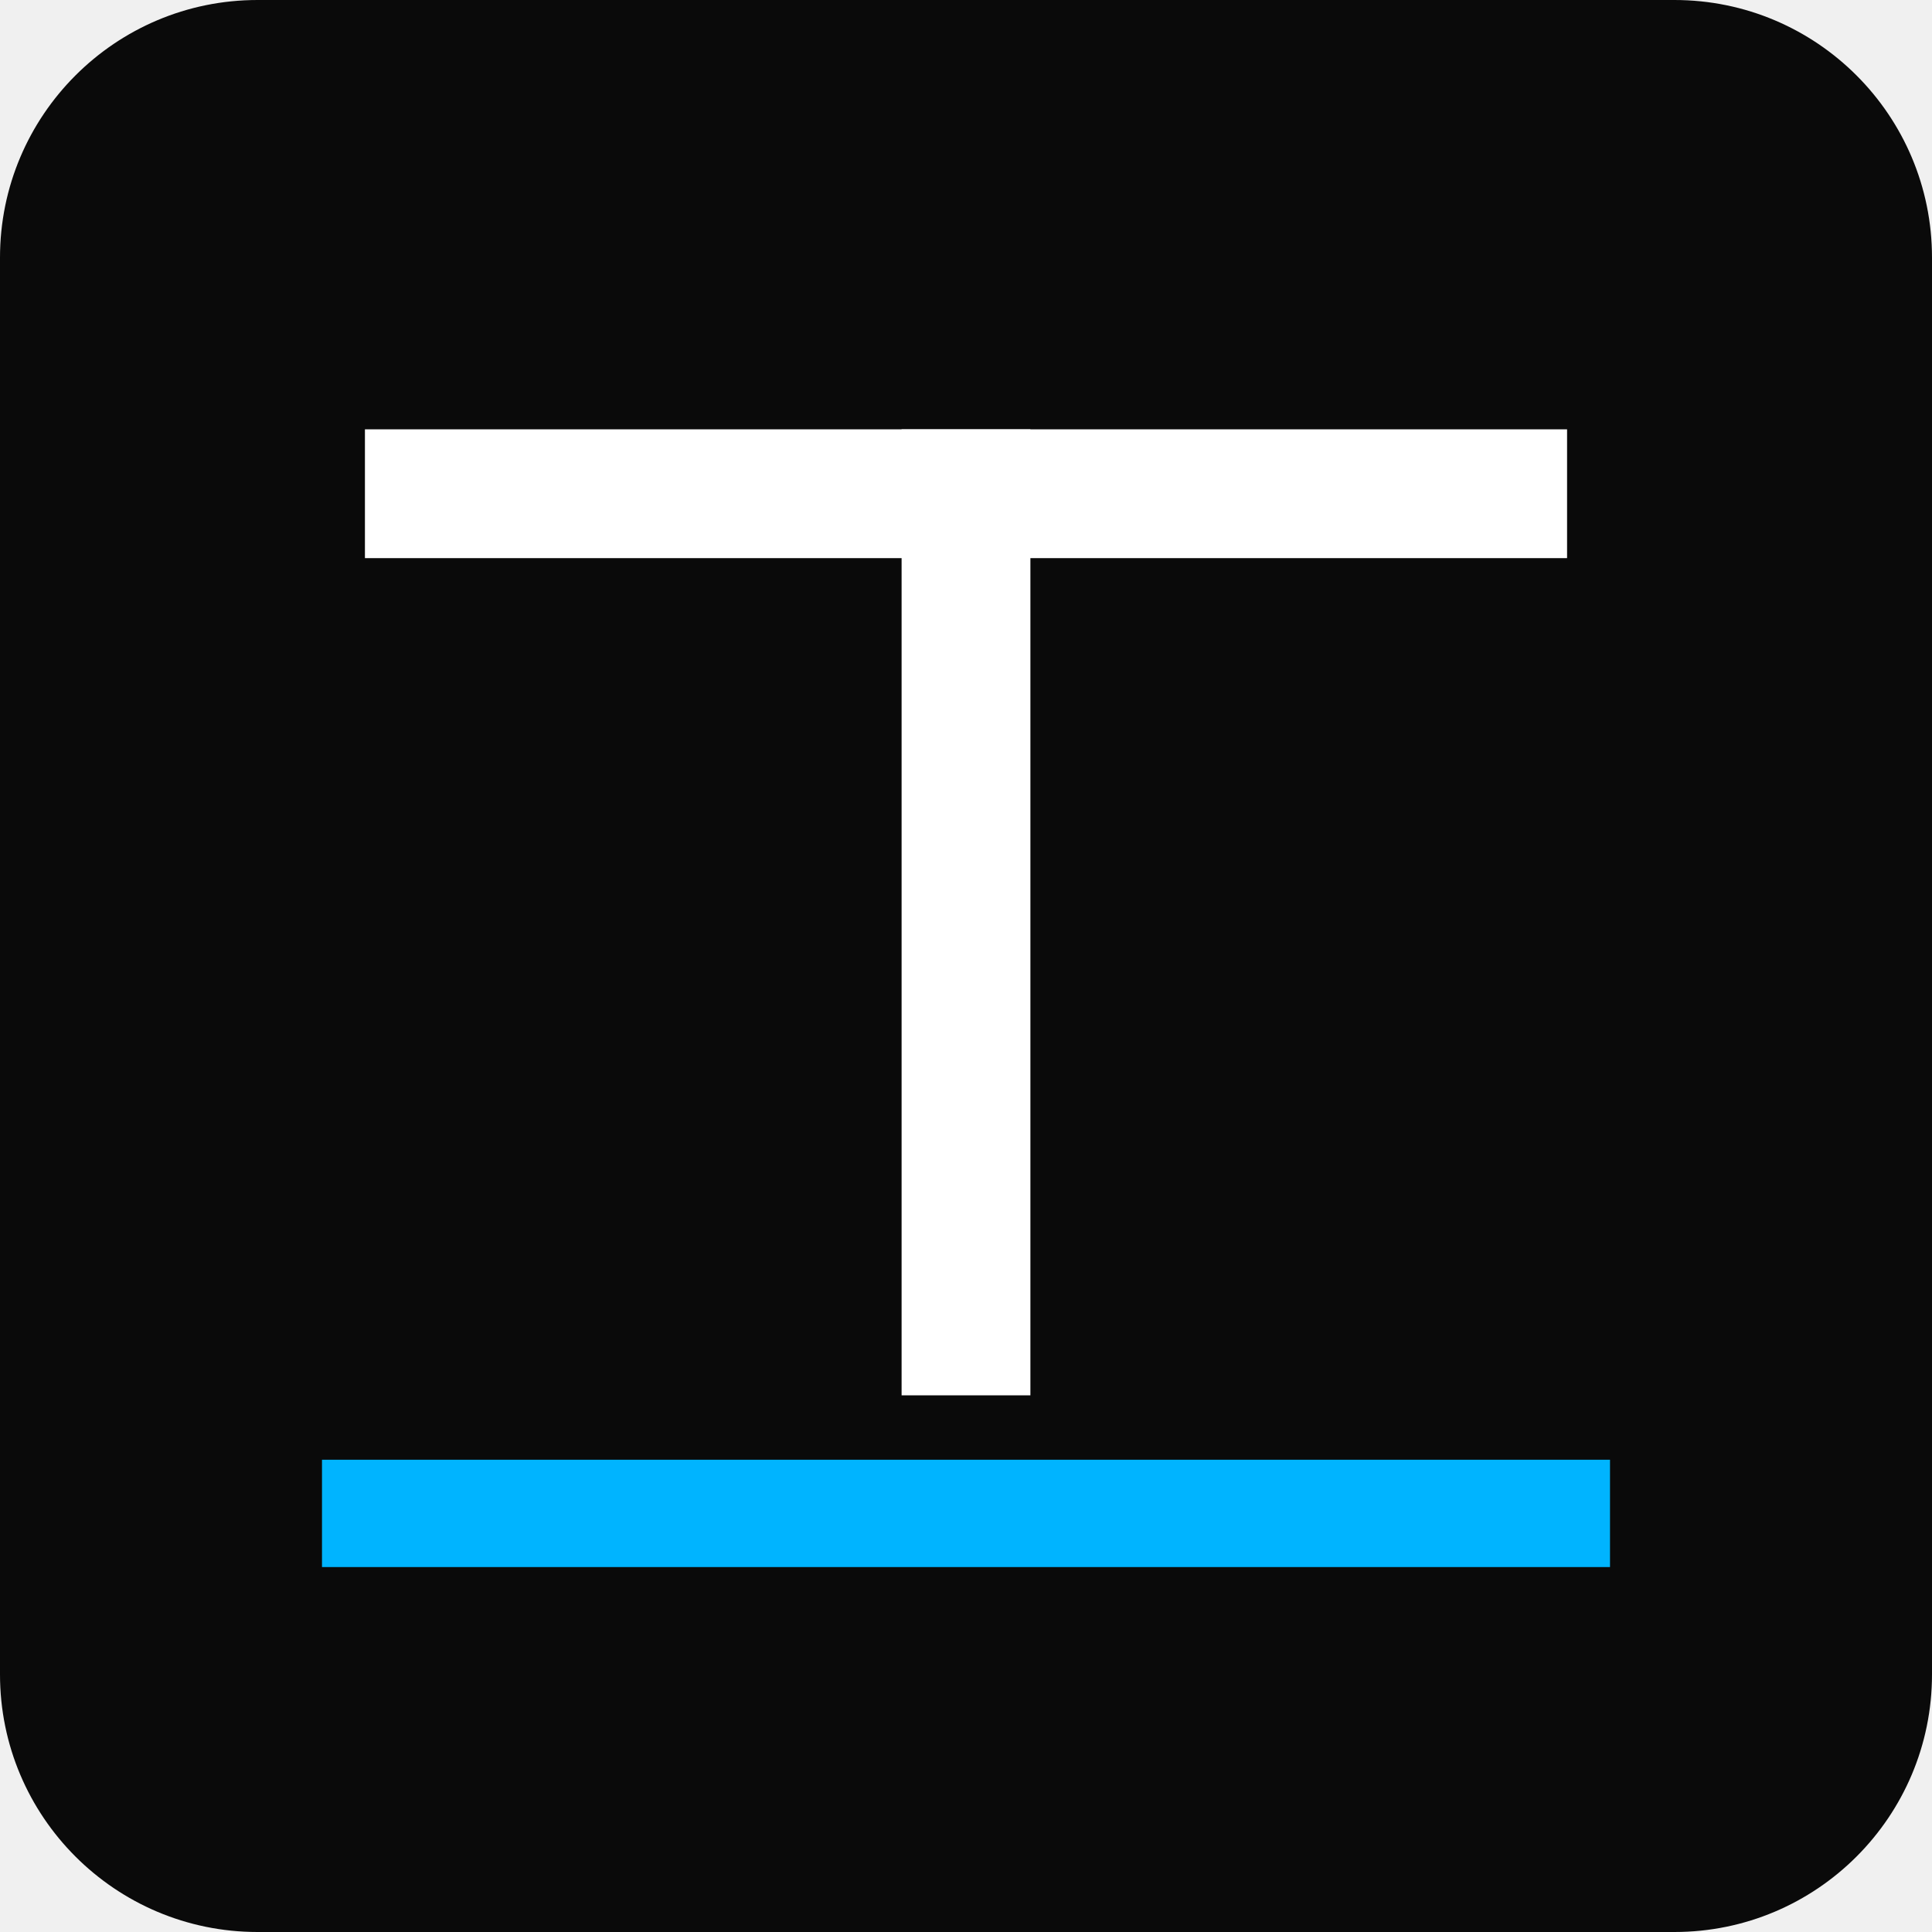
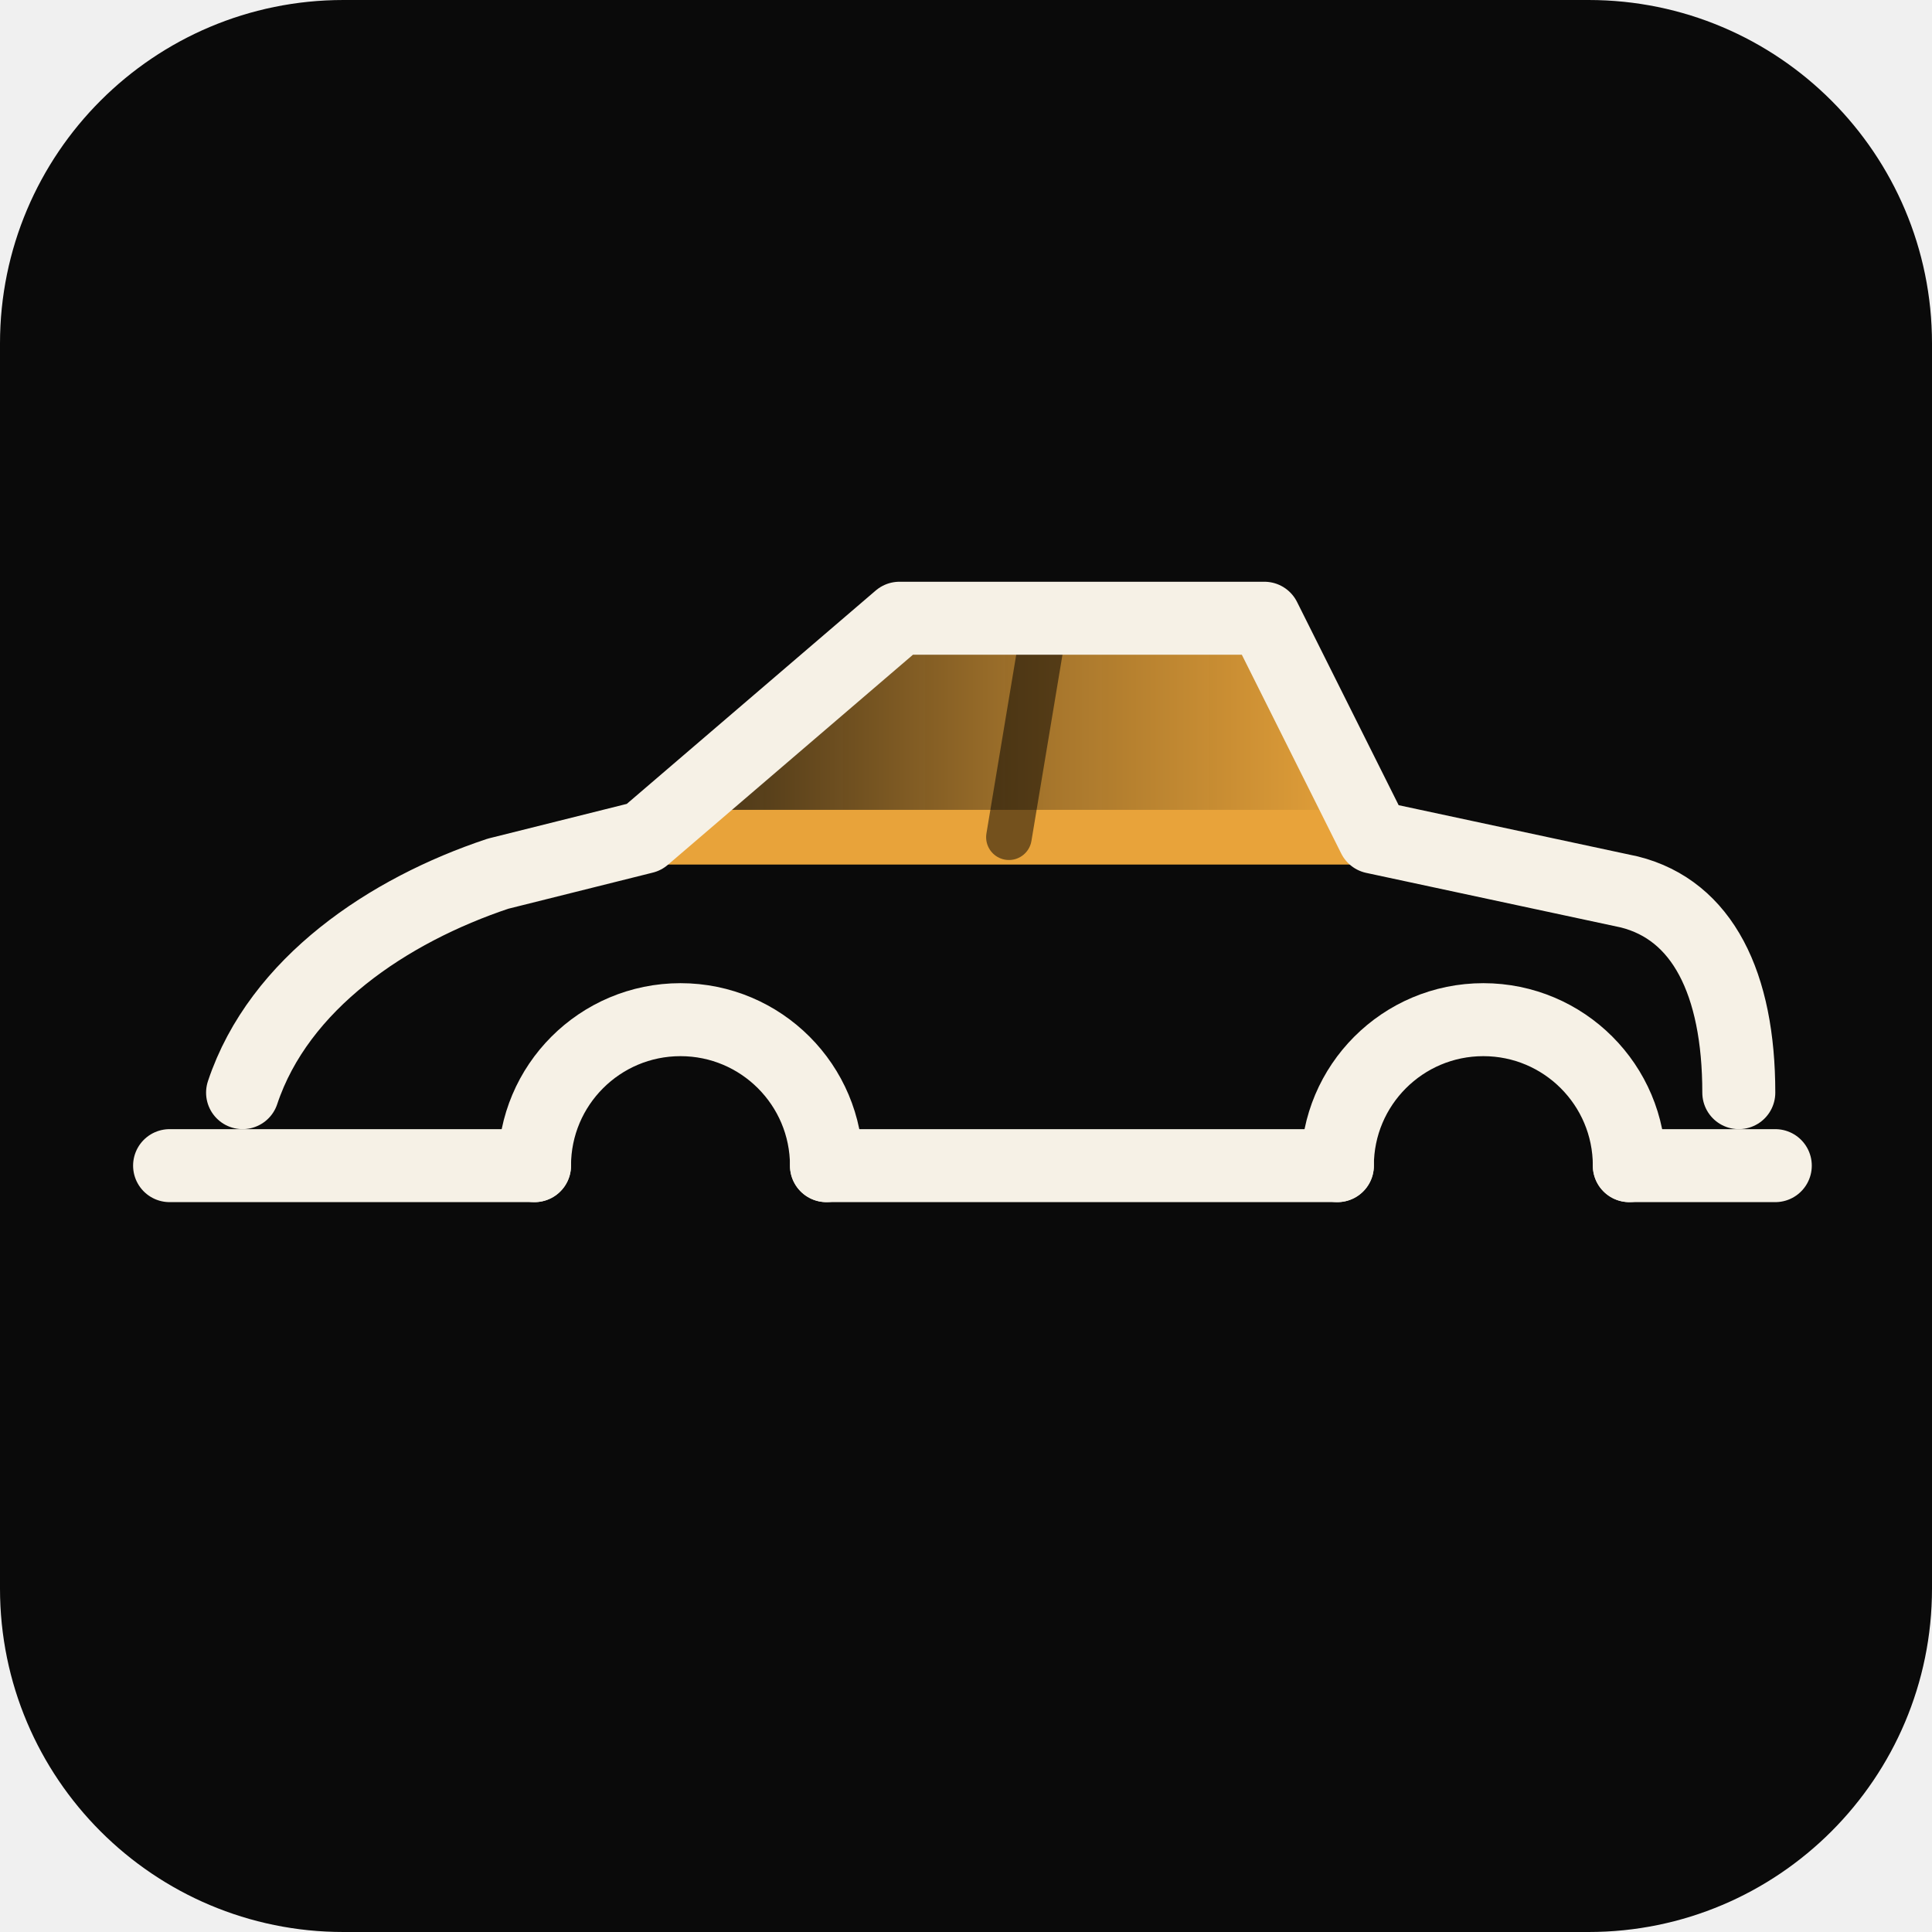
<svg xmlns="http://www.w3.org/2000/svg" viewBox="0 0 180 180" width="180" height="180">
-   <rect width="180" height="180" rx="24" fill="#0A0A0A" />
-   <rect x="34" y="40" width="112" height="12" fill="#FFFFFF" />
-   <rect x="84" y="40" width="12" height="90" fill="#FFFFFF" />
-   <rect x="30" y="136" width="120" height="10" fill="#00B4FF" />
+   <rect width="180" height="180" rx="32" fill="#0A0A0A" />
+   <defs>
+     <linearGradient id="t" x1="0" y1="0" x2="1" y2="0">
+       <stop offset="0%" stop-color="#E8A33A" stop-opacity="0.2" />
+       <stop offset="55%" stop-color="#E8A33A" stop-opacity="0.7" />
+       <stop offset="100%" stop-color="#E8A33A" stop-opacity="1" />
+     </linearGradient>
+   </defs>
+   <g transform="translate(9 27) scale(1.7)" fill="none" stroke-linecap="round" stroke-linejoin="round">
+     <path d="M30 30L44 18L64 18L70 30Z" fill="url(#t)" stroke="#E8A33A" stroke-width="3" />
+     <path d="M52 18L50 30" stroke="#000" stroke-width="2.5" opacity="0.5" />
+     <path d="M8 44C10 38 16 34 22 32L30 30L44 18L64 18L70 30L84 33C88 34 90 38 90 44" stroke="#F6F1E6" stroke-width="4" />
+     <path d="M4 48L24 48" stroke="#F6F1E6" stroke-width="4" />
+     <path d="M40 48L68 48" stroke="#F6F1E6" stroke-width="4" />
+     <path d="M84 48L92 48" stroke="#F6F1E6" stroke-width="4" />
+     <path d="M24 48A8 8 0 0 1 40 48" stroke="#F6F1E6" stroke-width="4" />
+     <path d="M68 48A8 8 0 0 1 84 48" stroke="#F6F1E6" stroke-width="4" />
+   </g>
</svg>
